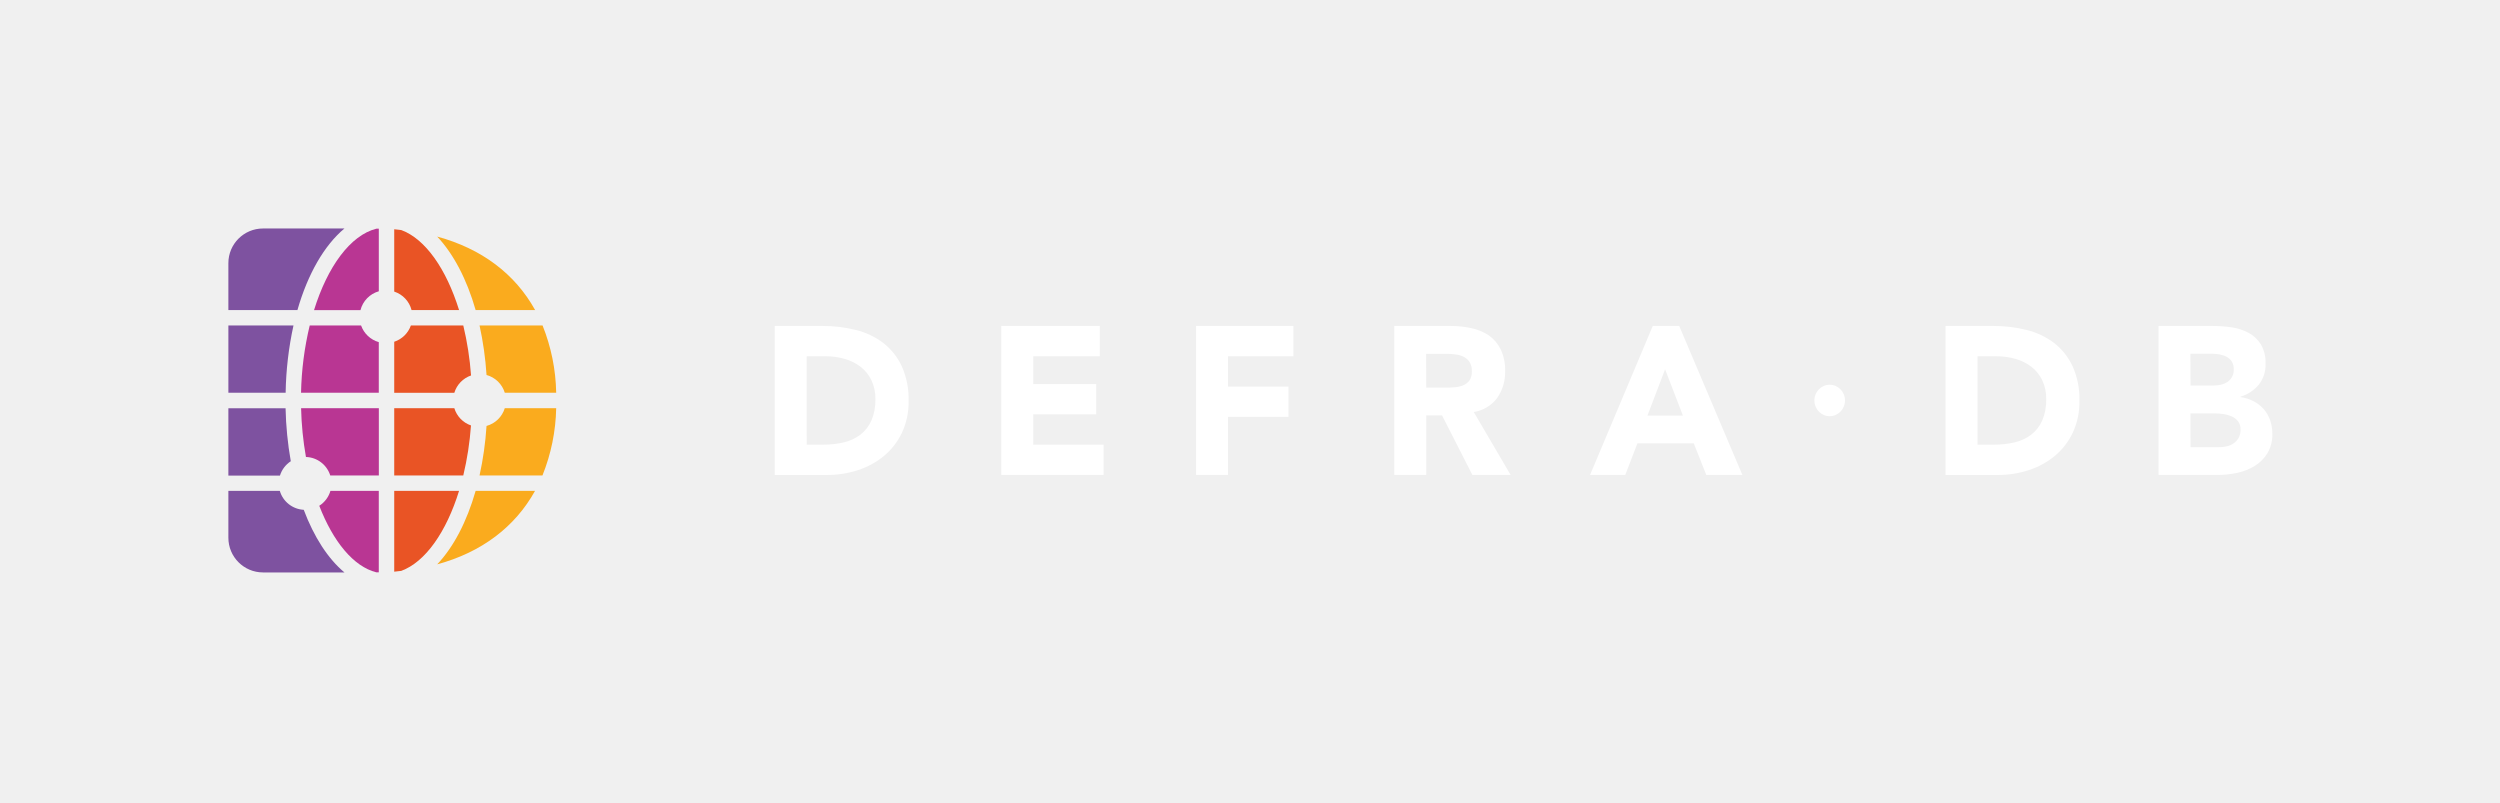
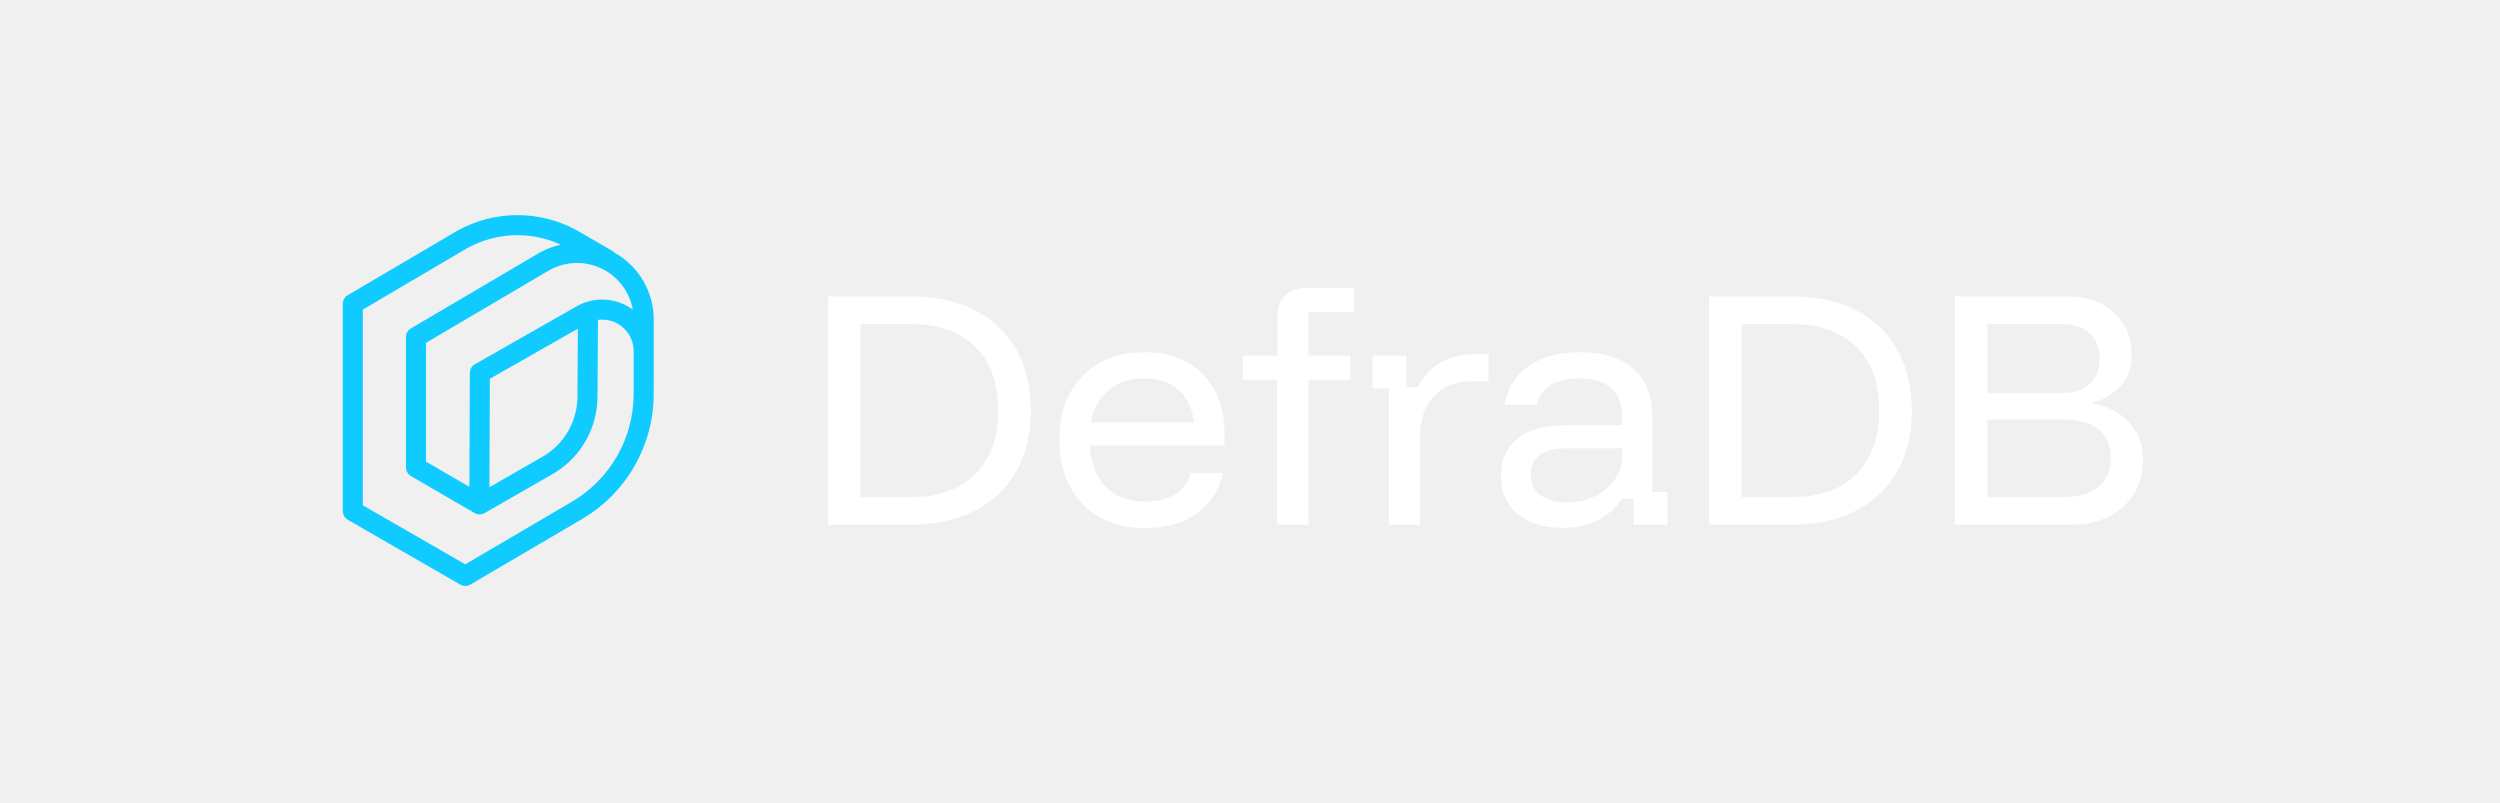
- <svg xmlns="http://www.w3.org/2000/svg" width="374" height="120" fill="none">
-   <path d="M61.57 46.385h7.106c-1.908-6.138-5.034-10.636-8.64-11.967-.363-.036-.698-.094-1.061-.12v9.324a3.943 3.943 0 0 1 2.595 2.763Z" fill="#E95425" />
-   <path d="M54.017 48.69h-7.683a46.949 46.949 0 0 0-1.298 10.066h11.631v-7.574a3.953 3.953 0 0 1-2.65-2.491Z" fill="#B93693" />
-   <path d="M43.906 48.69h-9.74v10.066h8.566a50.85 50.85 0 0 1 1.174-10.065Z" fill="#7E52A0" />
-   <path d="M45.77 68.364a3.94 3.94 0 0 1 3.635 2.763h7.27V61.062H45.043c.056 2.449.299 4.89.727 7.302Z" fill="#B93693" />
-   <path d="M43.502 69a51.89 51.89 0 0 1-.781-7.92h-8.556v10.066h7.716A3.978 3.978 0 0 1 43.502 69Z" fill="#7E52A0" />
-   <path d="M67.967 61.062h-8.992v10.065h10.333c.587-2.457.972-4.96 1.152-7.48a3.936 3.936 0 0 1-2.493-2.585Z" fill="#E95425" />
-   <path d="M51.528 34.182h-12.18a5.182 5.182 0 0 0-5.183 5.185v7.019h10.33c1.552-5.408 4.016-9.684 7.033-12.204Z" fill="#7E52A0" />
-   <path d="M47.762 75.665c2.068 5.339 5.11 9.091 8.541 9.957h.364v-12.19h-7.233a3.96 3.96 0 0 1-1.672 2.233Z" fill="#B93693" />
-   <path d="M75.516 58.756h7.69a28.375 28.375 0 0 0-2.038-10.065H71.74a49.325 49.325 0 0 1 1.046 7.407 3.943 3.943 0 0 1 2.73 2.658Z" fill="#FAAB1E" />
-   <path d="M56.67 43.575V34.21h-.363c-3.893.985-7.302 5.662-9.33 12.189h6.95a3.94 3.94 0 0 1 2.744-2.825Z" fill="#B93693" />
-   <path d="M80.056 46.386c-3.003-5.426-8.026-9.193-14.651-10.993 2.431 2.585 4.427 6.374 5.75 10.992h8.9Z" fill="#FAAB1E" />
-   <path d="M58.975 73.433v12.09c.363-.028.701-.083 1.054-.12 3.61-1.33 6.739-5.818 8.647-11.97h-9.701ZM70.468 56.17a46.414 46.414 0 0 0-1.16-7.48h-7.84a3.945 3.945 0 0 1-2.493 2.437v7.637h8.992a3.938 3.938 0 0 1 2.5-2.593Z" fill="#E95425" />
-   <path d="M65.404 84.425c6.615-1.796 11.631-5.57 14.637-10.992h-8.886c-1.323 4.618-3.3 8.407-5.75 10.992Z" fill="#FAAB1E" />
-   <path d="M41.86 73.433h-7.695v7.018a5.187 5.187 0 0 0 5.183 5.185h12.18c-2.465-2.058-4.558-5.301-6.088-9.37a3.942 3.942 0 0 1-3.58-2.833Z" fill="#7E52A0" />
-   <path d="M72.786 63.72a49.325 49.325 0 0 1-1.046 7.407h9.413a28.47 28.47 0 0 0 2.054-10.065h-7.691a3.945 3.945 0 0 1-2.73 2.658Z" fill="#FAAB1E" />
-   <path d="M115.9 48.764h7.178a19.94 19.94 0 0 1 4.954.6 11.165 11.165 0 0 1 4.093 1.934 9.464 9.464 0 0 1 2.777 3.48 11.968 11.968 0 0 1 1.025 5.193 10.829 10.829 0 0 1-.996 4.77 10.231 10.231 0 0 1-2.683 3.463 11.794 11.794 0 0 1-3.896 2.127 14.831 14.831 0 0 1-4.63.727H115.9V48.764Zm4.783 17.756h2.486a13.11 13.11 0 0 0 3.082-.345 6.542 6.542 0 0 0 2.468-1.15 5.516 5.516 0 0 0 1.643-2.109c.425-1.01.63-2.1.6-3.196a6.42 6.42 0 0 0-.6-2.85 5.683 5.683 0 0 0-1.61-1.997 7.078 7.078 0 0 0-2.381-1.182 10.305 10.305 0 0 0-2.867-.393h-2.824l.003 13.222ZM149.789 48.764h14.746v4.534h-9.963v4.157h9.417v4.53h-9.417v4.535h10.522v4.535h-15.305V48.764ZM178.928 48.764h14.567v4.534h-9.784v4.535h9.046v4.53h-9.046v8.692h-4.783V48.764ZM208.582 48.764h8.407a14.588 14.588 0 0 1 3.14.33 7.432 7.432 0 0 1 2.61 1.091 5.455 5.455 0 0 1 1.766 2.088 7.172 7.172 0 0 1 .662 3.272 6.664 6.664 0 0 1-1.199 4 5.352 5.352 0 0 1-3.497 2.091l5.521 9.415h-5.724l-4.54-8.91h-2.363v8.91h-4.783V48.764Zm4.783 9.225h2.824c.429 0 .884 0 1.367-.047a4.26 4.26 0 0 0 1.301-.284c.383-.15.717-.401.967-.727.272-.42.4-.916.364-1.415a2.364 2.364 0 0 0-.338-1.352 2.245 2.245 0 0 0-.858-.771 3.691 3.691 0 0 0-1.196-.364 9.705 9.705 0 0 0-1.319-.095h-3.13l.018 5.055ZM291.055 48.764h7.175a19.9 19.9 0 0 1 4.953.6 11.213 11.213 0 0 1 4.097 1.934 9.485 9.485 0 0 1 2.776 3.48 11.94 11.94 0 0 1 1.025 5.193 10.773 10.773 0 0 1-.999 4.77 10.193 10.193 0 0 1-2.682 3.463 11.78 11.78 0 0 1-3.897 2.127 14.808 14.808 0 0 1-4.627.727h-7.821V48.764Zm4.783 17.756h2.482a13.088 13.088 0 0 0 3.083-.346 6.541 6.541 0 0 0 2.471-1.149 5.526 5.526 0 0 0 1.643-2.109c.424-1.01.627-2.1.596-3.196a6.43 6.43 0 0 0-.596-2.85 5.693 5.693 0 0 0-1.614-1.997 7.056 7.056 0 0 0-2.373-1.182 10.355 10.355 0 0 0-2.872-.393h-2.82V66.52ZM322.919 48.764h8.08c.95 0 1.898.069 2.839.203.889.123 1.751.401 2.544.822.75.403 1.384.993 1.839 1.713.509.89.753 1.907.705 2.93a4.727 4.727 0 0 1-1.028 3.132 5.62 5.62 0 0 1-2.715 1.778v.065a6.027 6.027 0 0 1 1.948.611c.568.294 1.078.69 1.504 1.167.424.485.752 1.045.967 1.651.227.648.341 1.329.338 2.015a5.474 5.474 0 0 1-.727 2.945 5.863 5.863 0 0 1-1.901 1.906 8.312 8.312 0 0 1-2.624 1.036c-.955.21-1.93.316-2.907.317h-8.862V48.764Zm4.784 8.909h3.463c.367 0 .733-.04 1.091-.124.344-.078.671-.217.967-.41.289-.192.526-.452.69-.757a2.28 2.28 0 0 0 .258-1.131 2.114 2.114 0 0 0-.287-1.15 2.073 2.073 0 0 0-.752-.708 3.515 3.515 0 0 0-1.043-.364 6.171 6.171 0 0 0-1.134-.109h-3.272l.019 4.753Zm0 9.225h4.292c.377 0 .752-.042 1.119-.127a2.9 2.9 0 0 0 1.029-.44c.31-.212.567-.492.752-.818.204-.377.304-.801.291-1.23a1.982 1.982 0 0 0-.385-1.272 2.409 2.409 0 0 0-.967-.727 4.755 4.755 0 0 0-1.254-.346 9.329 9.329 0 0 0-1.257-.094h-3.635l.015 5.054ZM273.721 62.262c1.265 0 2.29-1.054 2.29-2.353 0-1.3-1.025-2.353-2.29-2.353-1.264 0-2.289 1.054-2.289 2.353 0 1.3 1.025 2.353 2.289 2.353ZM247.254 48.764h3.958l9.45 22.29h-5.401l-1.871-4.727h-8.433l-1.817 4.728h-5.27l9.384-22.291Zm1.843 6.483-2.639 6.928h5.307l-2.668-6.928Z" fill="#fff" />
+ <svg xmlns="http://www.w3.org/2000/svg" width="374" height="120" viewBox="0 0 374 120" fill="none">
+   <path d="M77.347 32.181C80.413 32.171 83.431 32.925 86.129 34.372L86.664 34.67L91.626 37.547C91.757 37.622 91.871 37.716 91.97 37.821C91.987 37.831 92.005 37.84 92.022 37.85C93.777 38.853 95.236 40.301 96.251 42.049C97.266 43.797 97.8 45.783 97.802 47.804V56.79C97.802 56.828 97.799 56.866 97.796 56.904V57.554C97.796 57.573 97.793 57.592 97.793 57.611V58.955C97.79 62.728 96.803 66.436 94.929 69.71C93.054 72.985 90.358 75.715 87.106 77.629L87.104 77.629L70.364 87.452C69.899 87.725 69.323 87.728 68.856 87.459L52.027 77.76C51.563 77.493 51.276 76.997 51.276 76.46V45.459C51.276 44.927 51.557 44.435 52.016 44.166L68.045 34.732L68.578 34.429C71.266 32.965 74.279 32.191 77.347 32.181ZM77.356 35.181C74.788 35.19 72.264 35.838 70.013 37.064L69.567 37.317L54.276 46.316V75.593L69.599 84.423L85.586 75.042C88.387 73.393 90.71 71.042 92.325 68.22C93.94 65.399 94.791 62.205 94.793 58.954V52.431C94.777 51.636 94.563 50.858 94.165 50.169C93.751 49.452 93.156 48.857 92.439 48.444C91.723 48.031 90.91 47.813 90.083 47.813C89.873 47.813 89.663 47.827 89.456 47.855L89.388 59.312C89.385 61.646 88.773 63.939 87.613 65.964C86.524 67.865 84.987 69.469 83.138 70.637L82.766 70.865C82.761 70.867 82.756 70.87 82.752 70.873L72.502 76.755C72.482 76.767 72.46 76.775 72.44 76.786C72.424 76.794 72.408 76.802 72.391 76.81C72.363 76.823 72.335 76.836 72.306 76.847C72.29 76.854 72.274 76.86 72.258 76.866C72.226 76.877 72.195 76.887 72.163 76.896C72.149 76.9 72.136 76.904 72.122 76.908C72.09 76.916 72.058 76.922 72.025 76.928C72.007 76.932 71.988 76.935 71.97 76.938C71.945 76.942 71.919 76.945 71.894 76.947C71.87 76.949 71.846 76.951 71.822 76.952C71.8 76.953 71.778 76.954 71.756 76.954C71.724 76.954 71.693 76.953 71.661 76.951C71.651 76.95 71.642 76.95 71.633 76.949C71.591 76.945 71.55 76.94 71.509 76.933C71.504 76.932 71.499 76.931 71.494 76.93C71.456 76.924 71.418 76.915 71.381 76.906C71.366 76.902 71.351 76.898 71.336 76.894C71.303 76.885 71.271 76.875 71.239 76.863C71.227 76.859 71.215 76.854 71.203 76.849C71.168 76.836 71.134 76.821 71.1 76.804C71.091 76.8 71.083 76.795 71.074 76.791C71.049 76.778 71.024 76.767 71 76.752L61.48 71.225L61.469 71.217C61.443 71.202 61.417 71.186 61.392 71.168L61.351 71.142C61.308 71.111 61.267 71.076 61.227 71.041C61.217 71.031 61.208 71.022 61.198 71.012C61.176 70.991 61.154 70.971 61.134 70.949C61.12 70.934 61.108 70.919 61.095 70.904C61.019 70.816 60.955 70.72 60.902 70.619C60.87 70.558 60.843 70.494 60.82 70.428C60.812 70.406 60.804 70.385 60.798 70.363C60.793 70.346 60.789 70.328 60.784 70.311C60.777 70.285 60.77 70.26 60.764 70.234C60.76 70.212 60.757 70.19 60.754 70.168C60.75 70.143 60.745 70.118 60.742 70.093C60.742 70.09 60.742 70.085 60.741 70.082L60.738 70.041C60.736 70.011 60.735 69.982 60.734 69.953L60.733 69.928V50.425C60.733 50.413 60.734 50.401 60.734 50.389C60.735 50.361 60.737 50.333 60.739 50.304C60.741 50.278 60.744 50.251 60.748 50.225C60.751 50.205 60.753 50.185 60.757 50.166C60.762 50.134 60.769 50.103 60.776 50.072C60.78 50.057 60.783 50.043 60.787 50.029C60.796 49.996 60.807 49.963 60.818 49.931C60.823 49.918 60.827 49.904 60.832 49.891C60.844 49.859 60.858 49.828 60.872 49.797C60.878 49.785 60.883 49.773 60.889 49.76C60.905 49.73 60.92 49.7 60.937 49.67C60.945 49.657 60.953 49.644 60.962 49.63C60.978 49.604 60.995 49.578 61.014 49.553C61.026 49.535 61.04 49.518 61.054 49.501C61.067 49.483 61.08 49.466 61.095 49.45C61.112 49.429 61.131 49.408 61.15 49.388C61.167 49.371 61.184 49.354 61.202 49.337C61.218 49.323 61.233 49.308 61.25 49.294C61.273 49.273 61.297 49.255 61.321 49.236C61.334 49.227 61.346 49.217 61.358 49.208C61.392 49.183 61.427 49.161 61.463 49.139C61.466 49.137 61.469 49.135 61.472 49.133L61.5 49.117C61.507 49.113 61.513 49.108 61.52 49.104L80.512 37.919L80.513 37.919L80.843 37.732C81.798 37.212 82.82 36.832 83.876 36.601C81.837 35.661 79.613 35.174 77.356 35.181ZM73.282 56.665L73.222 72.882L81.246 68.278L81.536 68.101C82.971 67.194 84.164 65.949 85.01 64.473C85.912 62.899 86.387 61.116 86.388 59.301V59.294L86.448 49.17L73.282 56.665ZM86.276 39.337C84.784 39.346 83.32 39.749 82.033 40.505L82.032 40.505L63.733 51.283V69.065L70.222 72.832L70.286 55.785L70.288 55.743C70.289 55.714 70.289 55.685 70.292 55.657L70.294 55.631C70.329 55.301 70.471 55.002 70.685 54.771C70.713 54.741 70.743 54.712 70.773 54.684C70.777 54.681 70.78 54.676 70.784 54.672C70.802 54.657 70.82 54.642 70.839 54.627C70.859 54.611 70.881 54.594 70.902 54.579C70.914 54.57 70.926 54.562 70.938 54.553C70.968 54.533 70.997 54.514 71.028 54.496C71.033 54.493 71.039 54.49 71.044 54.487L86.234 45.843C87.404 45.169 88.731 44.813 90.082 44.813C91.436 44.813 92.766 45.169 93.938 45.845C94.192 45.991 94.435 46.152 94.669 46.325C94.496 45.354 94.155 44.416 93.656 43.556C92.907 42.265 91.829 41.195 90.533 40.454C89.237 39.713 87.769 39.328 86.276 39.337Z" fill="#10CBFF" />
+   <path d="M123.899 78.5V44.343H136.254C139.965 44.343 143.156 45.032 145.826 46.409C148.525 47.759 150.591 49.713 152.025 52.271C153.487 54.829 154.218 57.879 154.218 61.422C154.218 64.936 153.487 67.972 152.025 70.53C150.563 73.088 148.483 75.056 145.784 76.434C143.114 77.811 139.937 78.5 136.254 78.5H123.899ZM128.748 74.367H136.254C140.387 74.367 143.591 73.229 145.869 70.952C148.174 68.675 149.326 65.498 149.326 61.422C149.326 57.317 148.188 54.14 145.911 51.891C143.634 49.614 140.415 48.476 136.254 48.476H128.748V74.367ZM171.418 79.006C168.775 79.006 166.484 78.472 164.544 77.404C162.604 76.307 161.1 74.761 160.032 72.765C158.992 70.769 158.472 68.436 158.472 65.765C158.472 63.094 158.992 60.789 160.032 58.849C161.1 56.881 162.59 55.363 164.502 54.295C166.414 53.227 168.649 52.693 171.207 52.693C173.653 52.693 175.761 53.185 177.532 54.169C179.331 55.153 180.723 56.544 181.707 58.343C182.691 60.142 183.183 62.279 183.183 64.753V66.65H163.026C163.167 69.293 163.968 71.359 165.43 72.849C166.92 74.311 168.902 75.042 171.376 75.042C173.09 75.042 174.538 74.691 175.719 73.988C176.9 73.257 177.715 72.189 178.165 70.783H182.972C182.354 73.398 181.018 75.422 178.966 76.855C176.942 78.289 174.426 79.006 171.418 79.006ZM163.195 63.193H178.629C178.404 61.112 177.631 59.496 176.309 58.343C175.016 57.191 173.301 56.614 171.165 56.614C169.056 56.614 167.299 57.191 165.894 58.343C164.488 59.496 163.588 61.112 163.195 63.193ZM191.055 78.5V56.825H185.911V53.199H191.097V47.337C191.097 45.903 191.491 44.835 192.278 44.132C193.065 43.429 194.148 43.078 195.525 43.078H202.525V46.705H195.736V53.199H202.019V56.825H195.778V78.5H191.055ZM207.769 78.5V58.09H205.324V53.199H210.384V57.922H212.155C212.858 56.375 213.94 55.166 215.402 54.295C216.892 53.423 218.635 52.988 220.631 52.988H222.697V57.036H220.378C217.848 57.036 215.894 57.781 214.516 59.271C213.139 60.761 212.45 62.771 212.45 65.301V78.5H207.769ZM233.778 78.964C230.911 78.964 228.648 78.261 226.989 76.855C225.359 75.422 224.543 73.552 224.543 71.247C224.543 68.829 225.359 66.96 226.989 65.638C228.62 64.289 230.967 63.614 234.031 63.614H242.676V62.476C242.676 58.568 240.525 56.614 236.224 56.614C232.71 56.614 230.588 57.936 229.857 60.578H225.092C225.513 58.076 226.708 56.136 228.676 54.759C230.672 53.381 233.216 52.693 236.308 52.693C239.823 52.693 242.507 53.522 244.363 55.181C246.246 56.839 247.188 59.229 247.188 62.349V73.608H249.465V78.5H244.405V74.621H242.634C241.762 75.97 240.568 77.038 239.049 77.825C237.531 78.584 235.774 78.964 233.778 78.964ZM234.411 75.169C235.929 75.169 237.321 74.859 238.586 74.241C239.851 73.623 240.849 72.779 241.58 71.711C242.311 70.642 242.676 69.476 242.676 68.211V67.072H234.327C230.784 67.072 229.013 68.394 229.013 71.036C229.013 72.301 229.491 73.313 230.447 74.072C231.403 74.803 232.724 75.169 234.411 75.169ZM255.693 78.5V44.343H268.049C271.759 44.343 274.95 45.032 277.621 46.409C280.32 47.759 282.386 49.713 283.82 52.271C285.282 54.829 286.012 57.879 286.012 61.422C286.012 64.936 285.282 67.972 283.82 70.53C282.358 73.088 280.278 75.056 277.579 76.434C274.908 77.811 271.731 78.5 268.049 78.5H255.693ZM260.542 74.367H268.049C272.181 74.367 275.386 73.229 277.663 70.952C279.968 68.675 281.121 65.498 281.121 61.422C281.121 57.317 279.982 54.14 277.705 51.891C275.428 49.614 272.209 48.476 268.049 48.476H260.542V74.367ZM292.459 78.5V44.343H309.031C311.027 44.343 312.756 44.695 314.218 45.397C315.68 46.1 316.819 47.112 317.634 48.434C318.477 49.727 318.899 51.273 318.899 53.072C318.899 54.956 318.323 56.53 317.17 57.795C316.017 59.032 314.668 59.833 313.122 60.199V60.367C314.274 60.536 315.427 60.958 316.58 61.632C317.732 62.307 318.688 63.249 319.447 64.458C320.206 65.638 320.586 67.114 320.586 68.885C320.586 70.825 320.122 72.512 319.194 73.946C318.295 75.379 317.03 76.504 315.399 77.319C313.768 78.106 311.899 78.5 309.791 78.5H292.459ZM297.308 74.367H308.778C310.971 74.367 312.686 73.861 313.923 72.849C315.16 71.837 315.778 70.389 315.778 68.506C315.778 66.594 315.16 65.161 313.923 64.205C312.686 63.249 310.985 62.771 308.821 62.771H297.308V74.367ZM297.308 58.807H308.441C310.212 58.807 311.59 58.357 312.574 57.458C313.586 56.558 314.092 55.293 314.092 53.663C314.092 51.976 313.586 50.697 312.574 49.825C311.59 48.925 310.212 48.476 308.441 48.476H297.308V58.807Z" fill="white" />
</svg>
